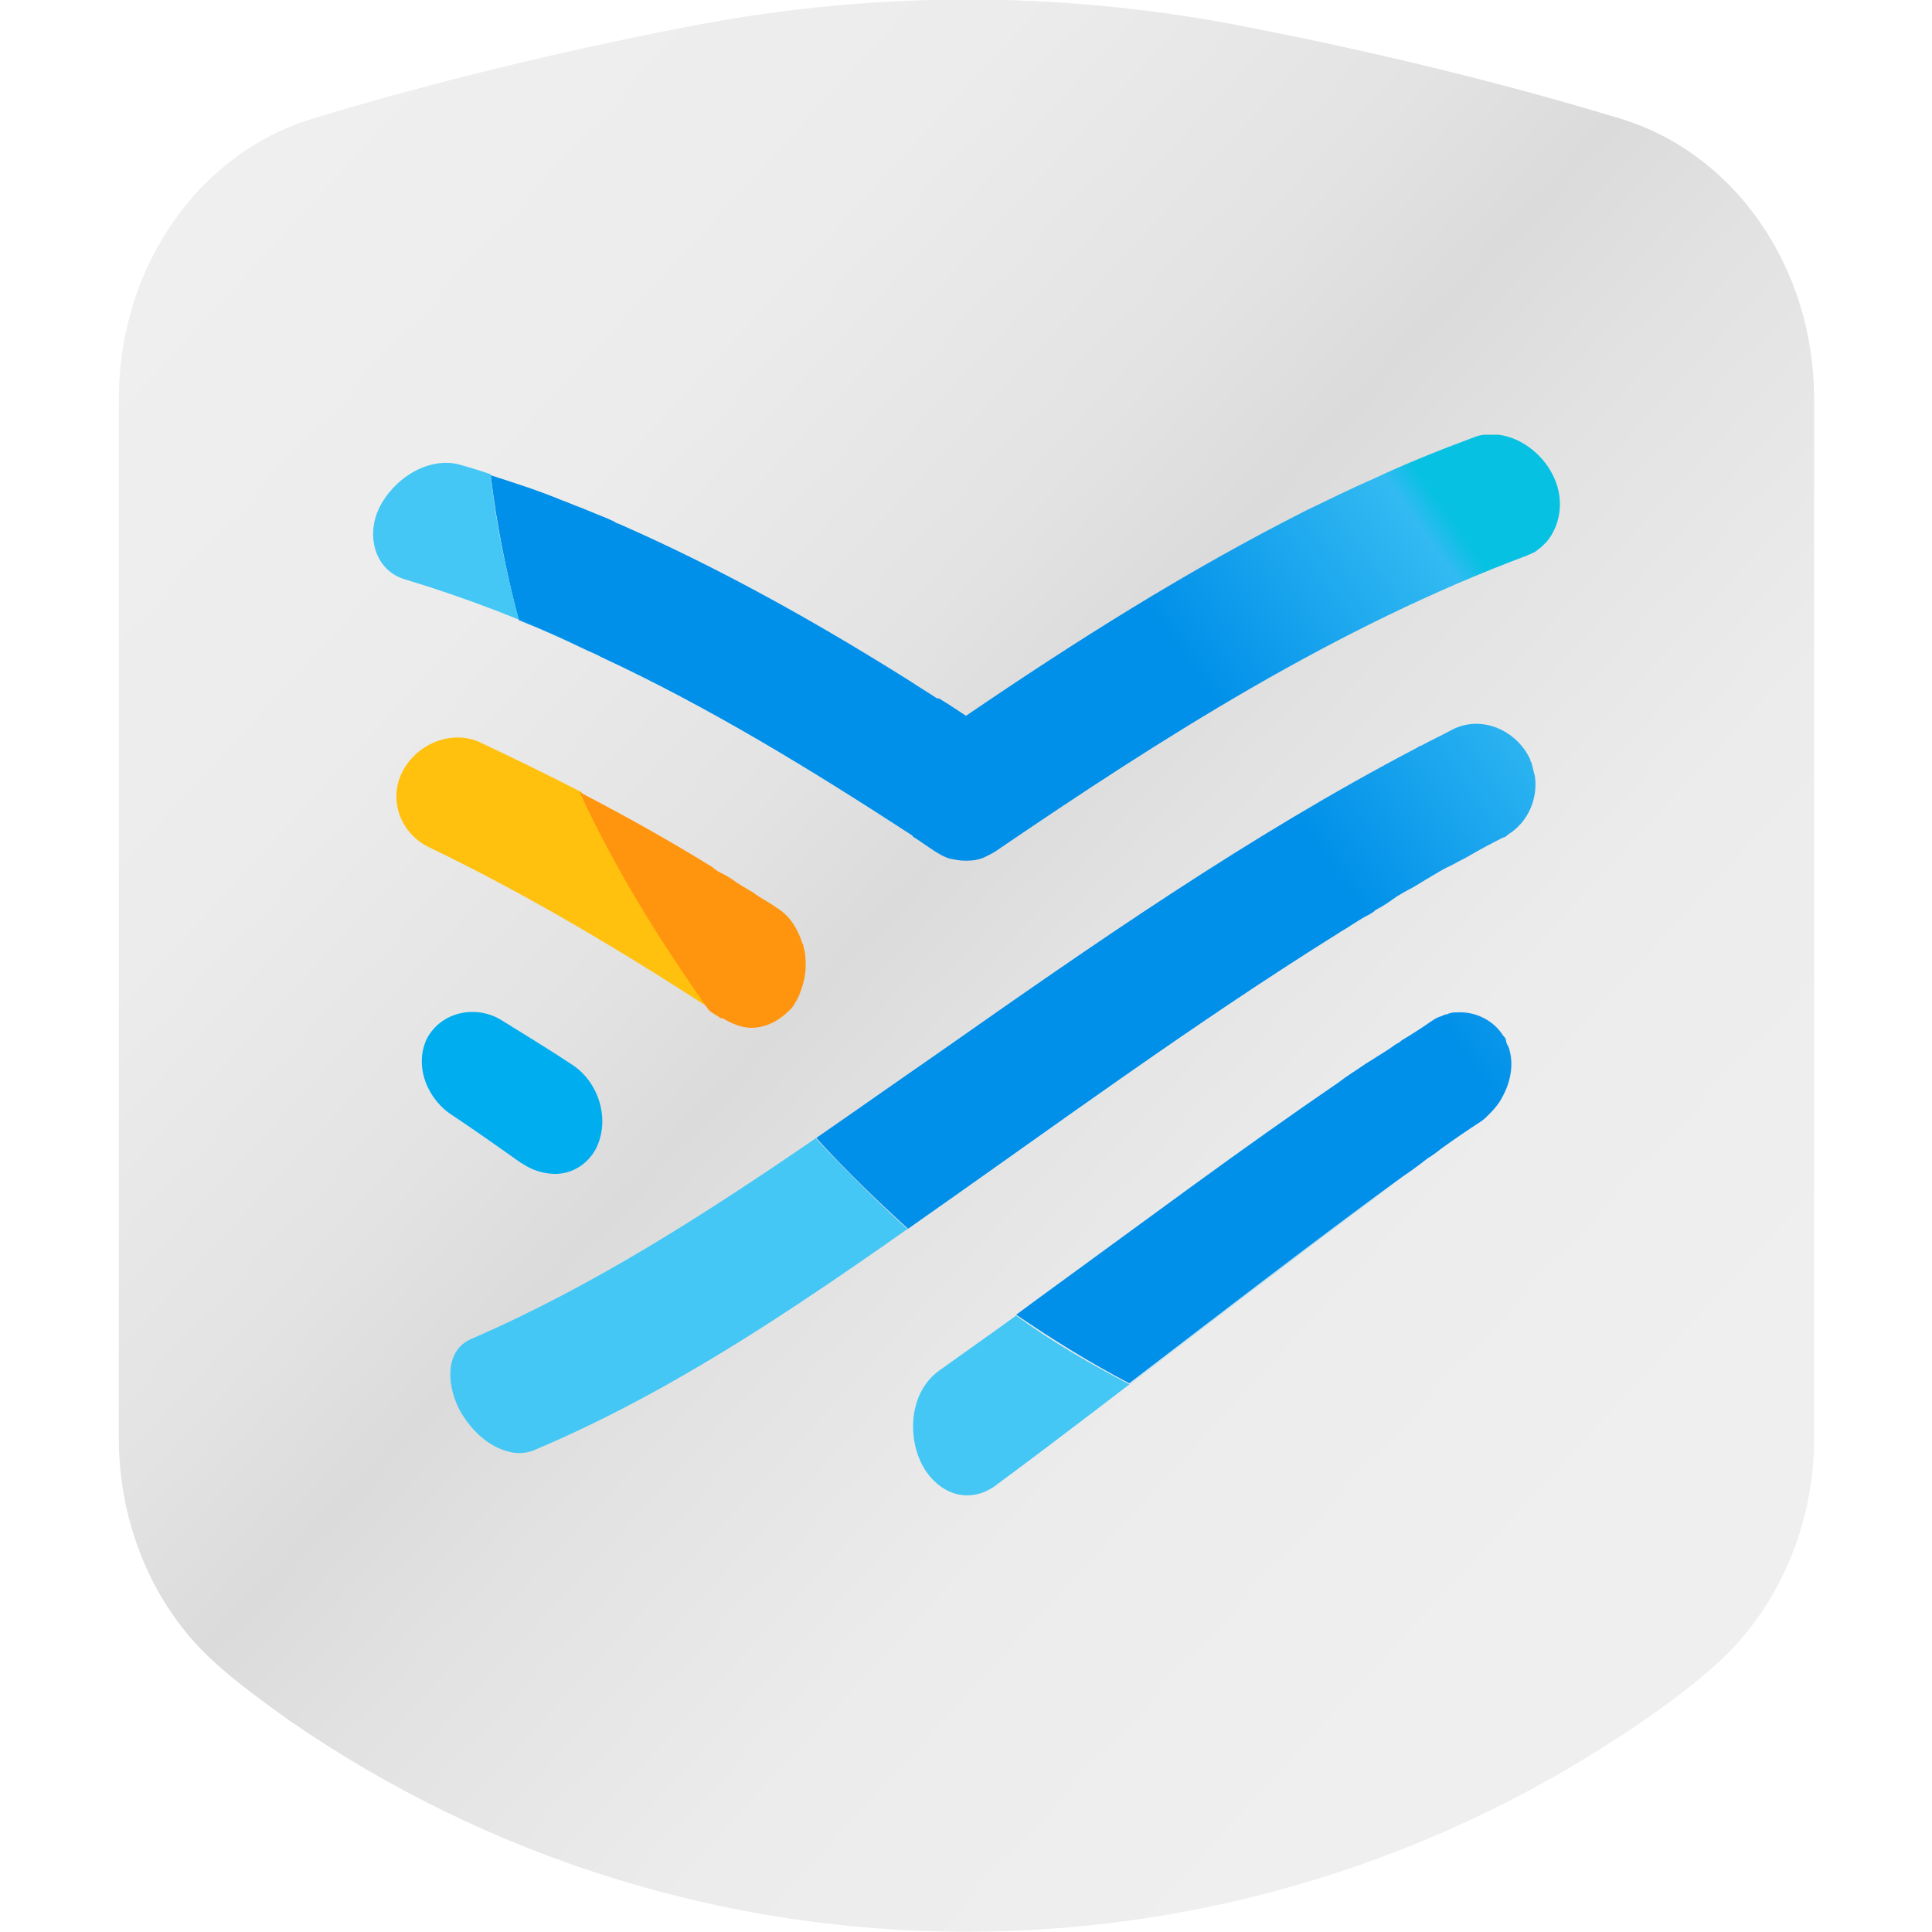
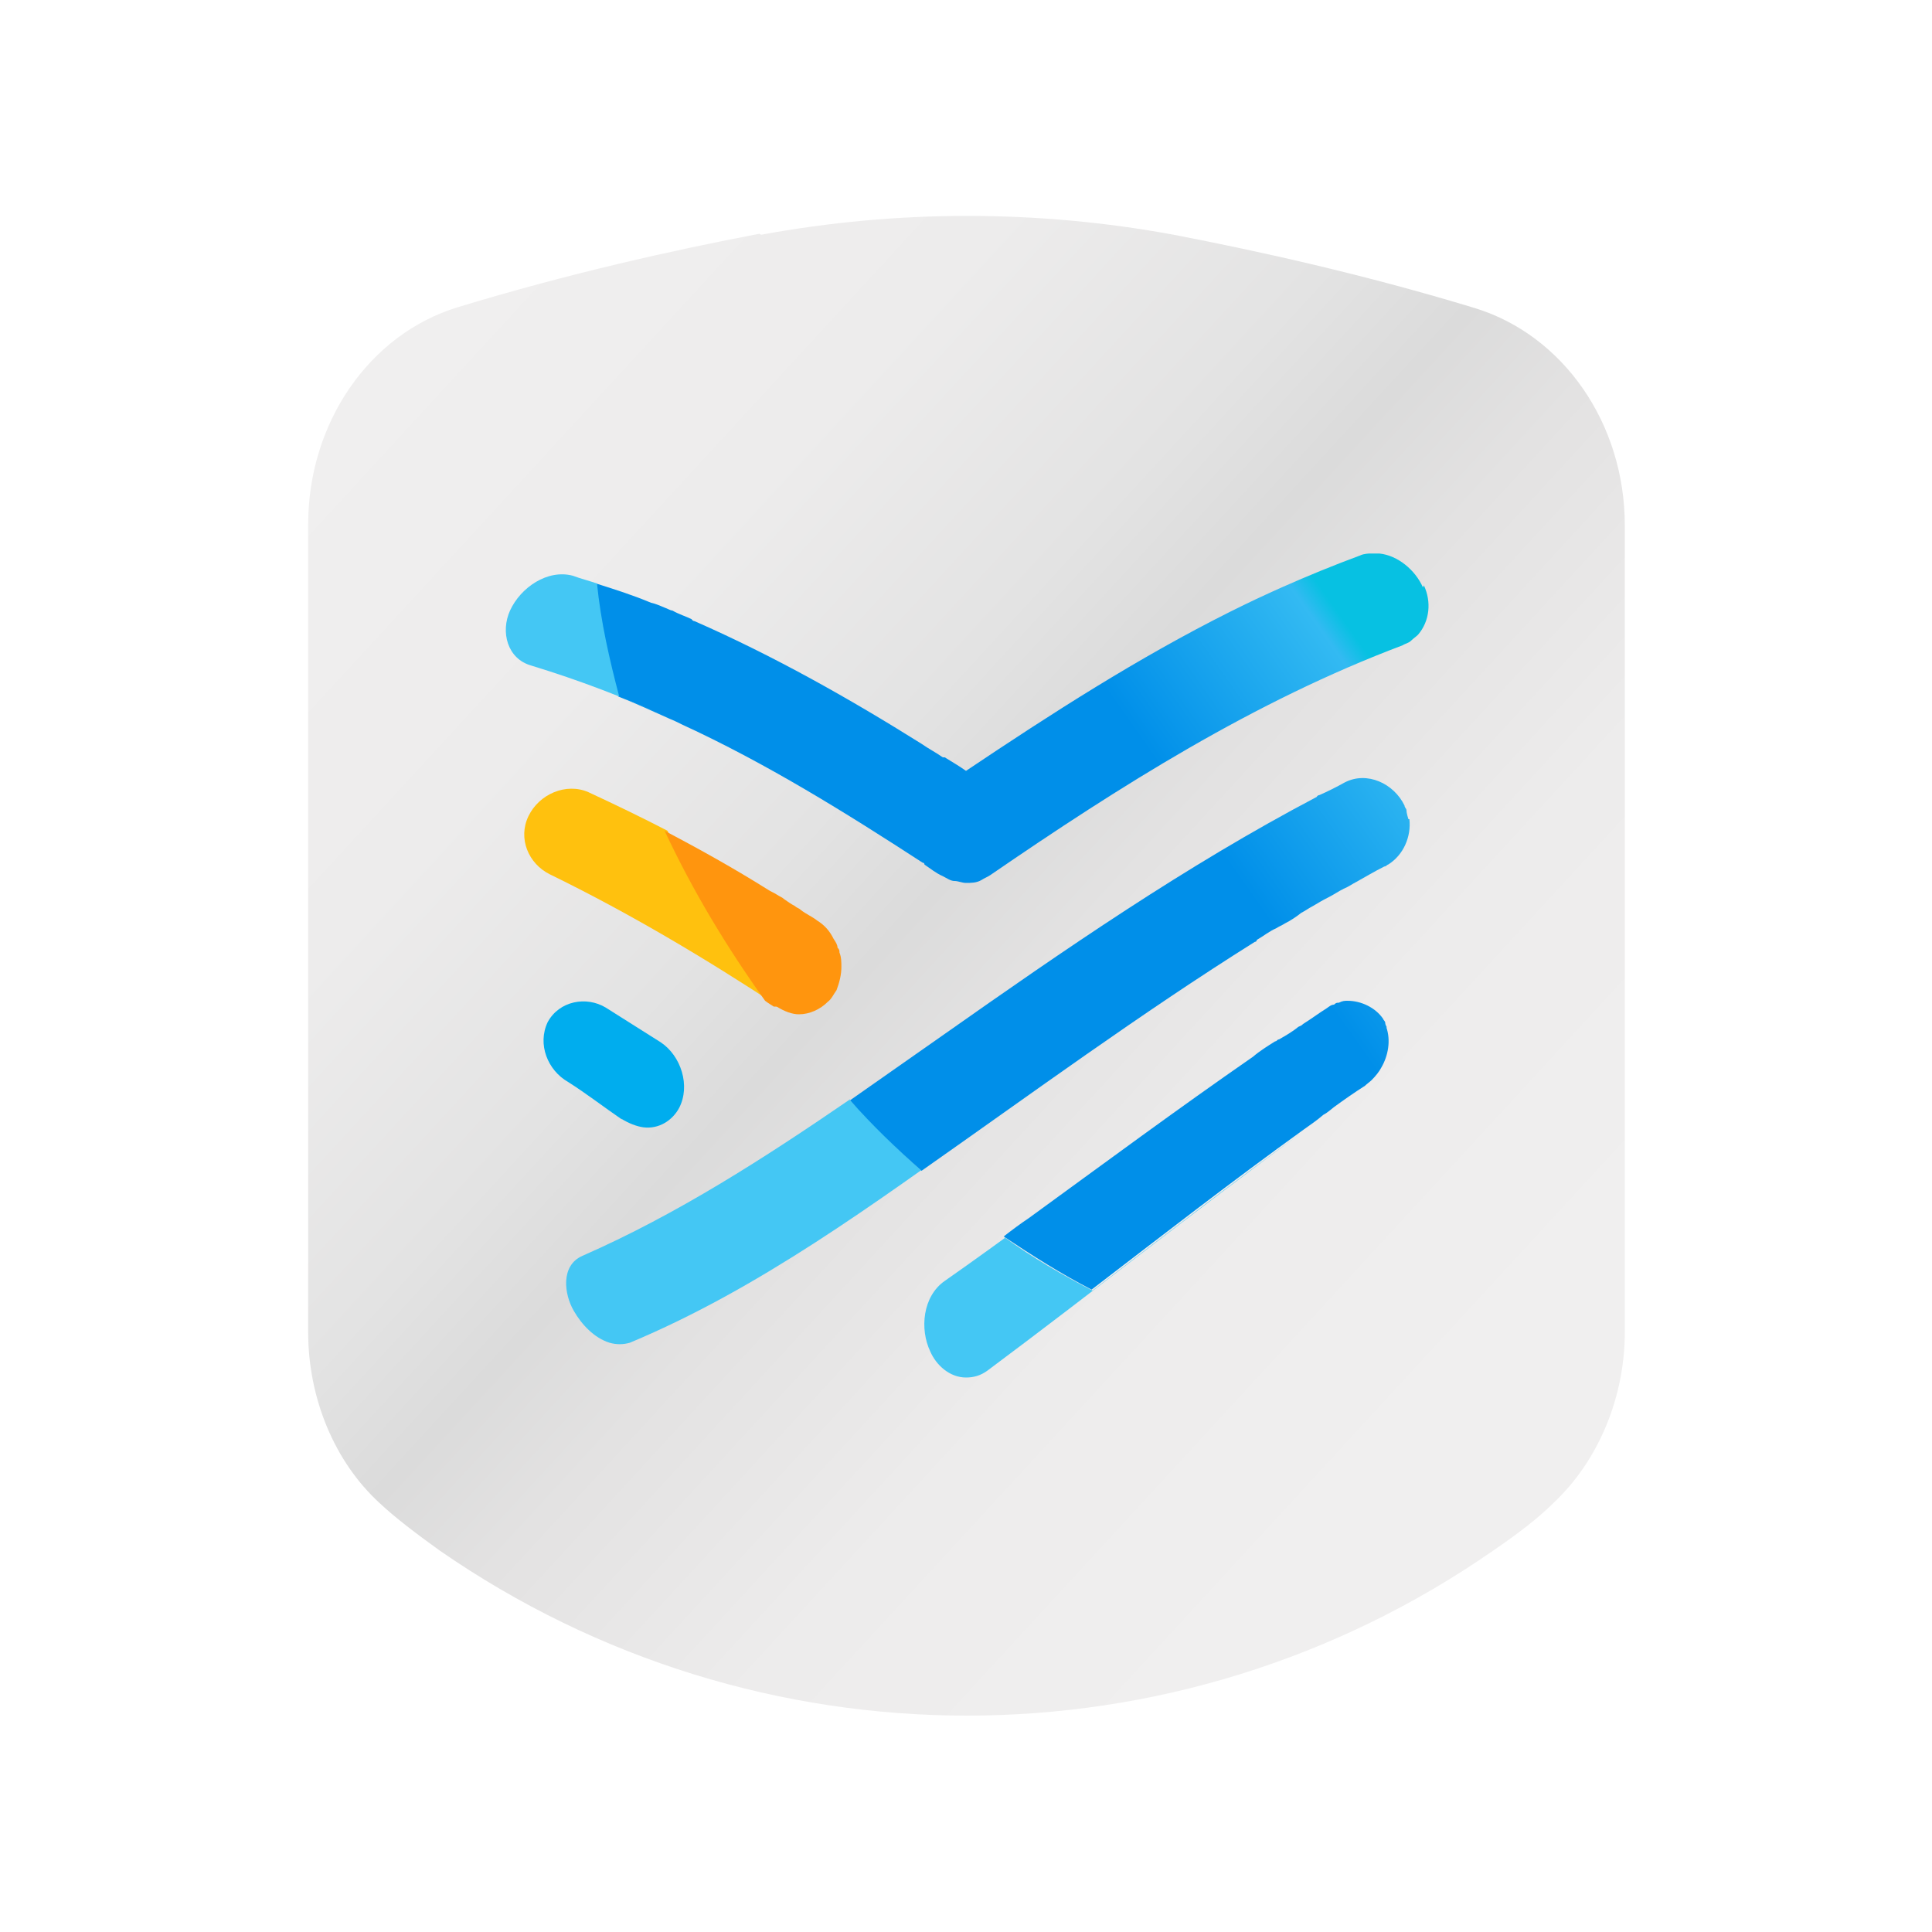
<svg xmlns="http://www.w3.org/2000/svg" id="Layer_1" version="1.1" viewBox="0 0 20 20">
  <defs>
-     <linearGradient id="linear-gradient" x1="2.06" y1="19.79" x2="16.69" y2="6.34" gradientTransform="translate(0 22) scale(1 -1)" gradientUnits="userSpaceOnUse">
+     <linearGradient id="linear-gradient" x1="3.84" y1="13.94" x2="15.2" y2="24.39" gradientTransform="translate(0 -10)" gradientUnits="userSpaceOnUse">
      <stop offset="0" stop-color="#f0efef" />
      <stop offset=".24" stop-color="#edecec" />
      <stop offset=".42" stop-color="#e3e3e3" />
      <stop offset=".51" stop-color="#dbdbdb" />
      <stop offset=".6" stop-color="#e3e2e2" />
      <stop offset=".78" stop-color="#edecec" />
      <stop offset="1" stop-color="#f0efef" />
    </linearGradient>
-     <linearGradient id="linear-gradient1" x1="7.09" y1="14.29" x2="13.49" y2="18.8" gradientTransform="translate(0 22) scale(1 -1)" gradientUnits="userSpaceOnUse">
+     <linearGradient id="linear-gradient1" x1="7.74" y1="18.22" x2="12.71" y2="14.72" gradientTransform="translate(0 -10)" gradientUnits="userSpaceOnUse">
      <stop offset=".6" stop-color="#008fe9" />
      <stop offset=".96" stop-color="#33baf2" />
      <stop offset="1" stop-color="#07c1e2" />
    </linearGradient>
-     <linearGradient id="linear-gradient2" x1="9.91" y1="10.29" x2="16.31" y2="14.8" gradientTransform="translate(0 22) scale(1 -1)" gradientUnits="userSpaceOnUse">
+     <linearGradient id="linear-gradient2" x1="9.93" y1="21.33" x2="14.9" y2="17.82" gradientTransform="translate(0 -10)" gradientUnits="userSpaceOnUse">
      <stop offset=".6" stop-color="#008fe9" />
      <stop offset=".96" stop-color="#33baf2" />
      <stop offset="1" stop-color="#07c1e2" />
    </linearGradient>
-     <linearGradient id="linear-gradient3" x1="11.36" y1="8.24" x2="17.76" y2="12.75" gradientTransform="translate(0 22) scale(1 -1)" gradientUnits="userSpaceOnUse">
+     <linearGradient id="linear-gradient3" x1="11.06" y1="22.92" x2="16.03" y2="19.41" gradientTransform="translate(0 -10)" gradientUnits="userSpaceOnUse">
      <stop offset=".6" stop-color="#008fe9" />
      <stop offset=".96" stop-color="#33baf2" />
      <stop offset="1" stop-color="#07c1e2" />
    </linearGradient>
  </defs>
-   <path d="M7.25.25c-1.14.22-2.54.53-4.02.98-1.18.36-2,1.54-2,2.9v10.76c0,.88.35,1.72.95,2.28.2.19.48.4.8.63,4.23,2.93,9.82,2.93,14.05,0,.32-.22.6-.44.8-.63.6-.57.95-1.41.95-2.28V4.13c0-1.36-.82-2.54-2-2.9-1.48-.45-2.88-.76-4.02-.98-1.82-.34-3.68-.34-5.5,0h0Z" style="fill: url(#linear-gradient);" />
+   <path d="M7.86,2.42c-.89.17-1.97.41-3.12.76-.92.28-1.55,1.2-1.55,2.25v8.36c0,.68.27,1.34.74,1.77.16.15.37.31.62.49,3.29,2.28,7.63,2.28,10.91,0,.25-.17.47-.34.62-.49.47-.44.74-1.1.74-1.77V5.44c0-1.06-.64-1.97-1.55-2.25-1.15-.35-2.24-.59-3.12-.76-1.41-.26-2.86-.26-4.27,0h0Z" style="fill: url(#linear-gradient);" />
  <g>
-     <path d="M16.09,4.95c-.1-.23-.33-.42-.58-.45-.04,0-.08,0-.13,0-.04,0-.08.01-.13.03-.35.13-.7.27-1.04.43-.23.1-.45.21-.68.32-1.23.62-2.4,1.36-3.53,2.13h0c-.09-.06-.18-.12-.28-.18,0,0-.01,0-.02,0-.09-.06-.19-.12-.28-.18,0,0,0,0,0,0-.97-.61-1.97-1.17-3.02-1.63-.01,0-.03-.01-.04-.02-.08-.04-.17-.07-.26-.11-.03-.01-.07-.03-.1-.04-.06-.02-.12-.05-.18-.07-.24-.1-.49-.18-.74-.26.06.51.16,1,.29,1.5.23.09.45.19.68.3.06.03.12.05.17.08h0c1.12.52,2.18,1.17,3.21,1.84,0,0,.02.01.02.02.08.05.16.11.24.16.05.03.1.06.15.07s.1.02.16.02c.07,0,.14-.01.2-.04.04-.02.08-.04.11-.06,1.73-1.18,3.52-2.32,5.5-3.06.04-.02.08-.03.11-.06.03-.02.06-.05.09-.08.15-.18.18-.44.08-.66h0Z" style="fill: url(#linear-gradient1);" />
-     <path d="M5.08,4.91c-.11-.04-.22-.07-.32-.1-.34-.09-.7.16-.84.46-.13.28-.04.64.28.73.63.19,1.25.43,1.85.71-.22-.1-.45-.2-.68-.3-.13-.49-.24-.99-.29-1.5Z" style="fill: #44c7f4;" />
-     <path d="M8.45,11.78c-1.14.78-2.3,1.53-3.57,2.08-.3.13-.24.52-.12.74.1.18.27.36.48.42.09.03.18.03.27,0,1.72-.72,3.26-1.86,4.78-2.93,1.17-.83,2.33-1.66,3.54-2.42-1.52.95-2.97,2.02-4.44,3.05-.33-.3-.65-.62-.95-.94h0Z" style="fill: #44c7f4;" />
-     <path d="M10.52,13.62c.11-.08.22-.16.34-.25-.38.28-.76.55-1.14.82-.29.21-.33.64-.19.94.08.18.26.35.48.35.1,0,.19-.03.28-.09,1.42-1.05,2.8-2.16,4.23-3.2-.96.69-1.89,1.42-2.83,2.14-.4-.21-.8-.44-1.17-.71h0Z" style="fill: #44c7f4;" />
-     <path d="M5.4,12.04c.1.07.2.1.3.11.2.02.38-.09.47-.26.15-.3.03-.69-.25-.87-.24-.16-.49-.31-.73-.46-.26-.16-.62-.09-.77.19-.14.29.01.64.27.8.24.16.48.33.72.5h0Z" style="fill: #00adee;" />
-     <path d="M15.89,8.04s-.02-.08-.03-.12c0-.02-.02-.04-.02-.06-.14-.3-.5-.46-.8-.31-.11.06-.22.11-.33.17-.01,0-.03.01-.04.02-1.74.91-3.36,2.04-4.97,3.17-.42.29-.83.58-1.25.87.3.33.62.64.95.94,1.47-1.03,2.92-2.1,4.44-3.05,0,0,.02-.01.03-.02.09-.05.17-.11.26-.16.04-.02.08-.04.11-.07.08-.04.15-.09.22-.14.05-.03.1-.06.16-.09.07-.04.13-.08.2-.12.07-.04.13-.08.2-.11.06-.03.11-.06.17-.09.12-.07.25-.14.37-.2.02,0,.04-.02.05-.03.21-.13.31-.37.28-.6h0Z" style="fill: url(#linear-gradient2);" />
-     <path d="M15.61,10.83s-.02-.04-.02-.06c0-.02-.02-.04-.03-.05-.1-.16-.29-.25-.47-.24-.04,0-.07,0-.11.02-.02,0-.04.01-.06.02-.04.01-.07.03-.1.05-.1.07-.21.14-.31.2-.02.02-.04.03-.06.04-.08.06-.17.11-.26.17-.02.01-.03.02-.05.03-.1.07-.2.13-.29.2h0c-1.01.69-2,1.43-2.99,2.15-.11.08-.22.16-.34.25.38.26.77.5,1.17.71.94-.72,1.87-1.44,2.83-2.14.09-.06.17-.12.26-.19.05-.03.09-.06.14-.1.14-.1.27-.19.41-.28.03-.02.06-.05.09-.08.05-.05.1-.11.13-.17.09-.16.13-.36.06-.54h0Z" style="fill: url(#linear-gradient3);" />
-     <path d="M7.48,10.54s-.07-.05-.12-.08c-.51-.71-.97-1.46-1.34-2.26-.35-.18-.7-.35-1.06-.52-.3-.13-.66.03-.8.32s-.01.63.28.77c1.06.51,2.07,1.12,3.05,1.76h0Z" style="fill: #ffc10e;" />
-     <path d="M7.48,10.54c.1.06.2.1.3.1.14,0,.28-.07.38-.17.05-.04.08-.1.11-.16.04-.1.07-.2.07-.31,0-.06,0-.13-.02-.19,0-.02-.01-.04-.02-.06-.01-.04-.03-.08-.05-.12-.05-.1-.12-.18-.22-.24-.07-.05-.15-.09-.22-.14-.02-.02-.05-.03-.08-.05-.05-.03-.1-.06-.14-.09-.03-.02-.06-.04-.1-.06-.04-.02-.08-.04-.11-.07-.45-.28-.92-.54-1.38-.78.37.8.83,1.54,1.34,2.26.05.04.08.05.12.08h0Z" style="fill: #ff950e;" />
+     <path d="M14.73,6.08c-.08-.18-.26-.33-.45-.35h-.1s-.06,0-.1.02c-.27.1-.54.21-.81.33-.18.08-.35.16-.53.25-.96.48-1.86,1.06-2.74,1.65h0c-.07-.05-.14-.09-.22-.14h-.02c-.07-.05-.15-.09-.22-.14h0c-.75-.47-1.53-.91-2.35-1.27,0,0-.02,0-.03-.02-.06-.03-.13-.05-.2-.09-.02,0-.05-.02-.08-.03-.05-.02-.09-.04-.14-.05-.19-.08-.38-.14-.57-.2.05.4.12.78.23,1.17.18.07.35.15.53.23.05.02.09.04.13.06h0c.87.4,1.69.91,2.49,1.43,0,0,.02,0,.02.02.06.04.12.09.19.12.04.02.08.05.12.05s.08.02.12.02c.05,0,.11,0,.16-.03.03-.02.06-.03.09-.05,1.34-.92,2.73-1.8,4.27-2.38.03-.02.06-.02.09-.05.02-.02.05-.04.07-.06.12-.14.14-.34.06-.51h0Z" style="fill: url(#linear-gradient1);" />
+     <path d="M6.18,6.04c-.09-.03-.17-.05-.25-.08-.26-.07-.54.12-.65.36-.1.22-.03.5.22.57.49.15.97.33,1.44.55-.17-.08-.35-.16-.53-.23-.1-.38-.19-.77-.23-1.17Z" style="fill: #44c7f4;" />
+     <path d="M8.8,11.38c-.89.61-1.79,1.19-2.77,1.62-.23.1-.19.4-.09.57.08.14.21.28.37.33.07.02.14.02.21,0,1.34-.56,2.53-1.44,3.71-2.28.91-.64,1.81-1.29,2.75-1.88-1.18.74-2.31,1.57-3.45,2.37-.26-.23-.5-.48-.74-.73h0Z" style="fill: #44c7f4;" />
+     <path d="M10.41,12.81c.09-.06.17-.12.26-.19-.3.22-.59.43-.89.64-.23.16-.26.5-.15.73.06.14.2.27.37.27.08,0,.15-.02.22-.07,1.1-.82,2.18-1.68,3.29-2.49-.75.54-1.47,1.1-2.2,1.66-.31-.16-.62-.34-.91-.55h0Z" style="fill: #44c7f4;" />
+     <path d="M6.43,11.58c.08.05.16.08.23.09.16.02.3-.07.37-.2.12-.23.02-.54-.19-.68-.19-.12-.38-.24-.57-.36-.2-.12-.48-.07-.6.15-.11.23,0,.5.21.62.19.12.37.26.56.39h0Z" style="fill: #00adee;" />
+     <path d="M14.58,8.48s-.02-.06-.02-.09c0-.02-.02-.03-.02-.05-.11-.23-.39-.36-.62-.24-.09.05-.17.09-.26.13,0,0-.02,0-.03.02-1.35.71-2.61,1.58-3.86,2.46-.33.23-.64.45-.97.68.23.26.48.5.74.73,1.14-.8,2.27-1.63,3.45-2.37,0,0,.02,0,.02-.02.07-.04.13-.09.2-.12.03-.02.06-.03.09-.05.06-.03.12-.07.17-.11.04-.02.08-.05.12-.07.05-.03.1-.06.16-.09s.1-.06.16-.09c.05-.02.09-.05.13-.07.09-.05.19-.11.29-.16.02,0,.03-.02.04-.02.16-.1.24-.29.22-.47h0Z" style="fill: url(#linear-gradient2);" />
+     <path d="M14.36,10.64s-.02-.03-.02-.05-.02-.03-.02-.04c-.08-.12-.23-.19-.37-.19-.03,0-.05,0-.09.02-.02,0-.03,0-.05.02-.03,0-.05.02-.08.04-.08.05-.16.11-.24.16-.02.02-.03.02-.05.03-.06.05-.13.09-.2.13-.02,0-.02.02-.04.02-.08.05-.16.1-.23.16h0c-.78.54-1.55,1.11-2.32,1.67-.09.06-.17.12-.26.19.3.2.6.39.91.55.73-.56,1.45-1.12,2.2-1.66.07-.05.13-.09.2-.15.04-.02.07-.05.11-.08.11-.08.21-.15.32-.22.02-.02.05-.04.07-.06.04-.04.08-.09.1-.13.07-.12.1-.28.05-.42h0Z" style="fill: url(#linear-gradient3);" />
+     <path d="M8.04,10.42s-.05-.04-.09-.06c-.4-.55-.75-1.13-1.04-1.76-.27-.14-.54-.27-.82-.4-.23-.1-.51.02-.62.25s0,.49.22.6c.82.4,1.61.87,2.37,1.37h0Z" style="fill: #ffc10e;" />
+     <path d="M8.04,10.42c.08.05.16.08.23.08.11,0,.22-.05.3-.13.04-.03.06-.08.09-.12.03-.08.05-.16.05-.24,0-.05,0-.1-.02-.15,0-.02,0-.03-.02-.05,0-.03-.02-.06-.04-.09-.04-.08-.09-.14-.17-.19-.05-.04-.12-.07-.17-.11-.02-.02-.04-.02-.06-.04-.04-.02-.08-.05-.11-.07-.02-.02-.05-.03-.08-.05s-.06-.03-.09-.05c-.35-.22-.71-.42-1.07-.61.29.62.64,1.2,1.04,1.76.04.03.06.04.09.06h.02Z" style="fill: #ff950e;" />
  </g>
</svg>
